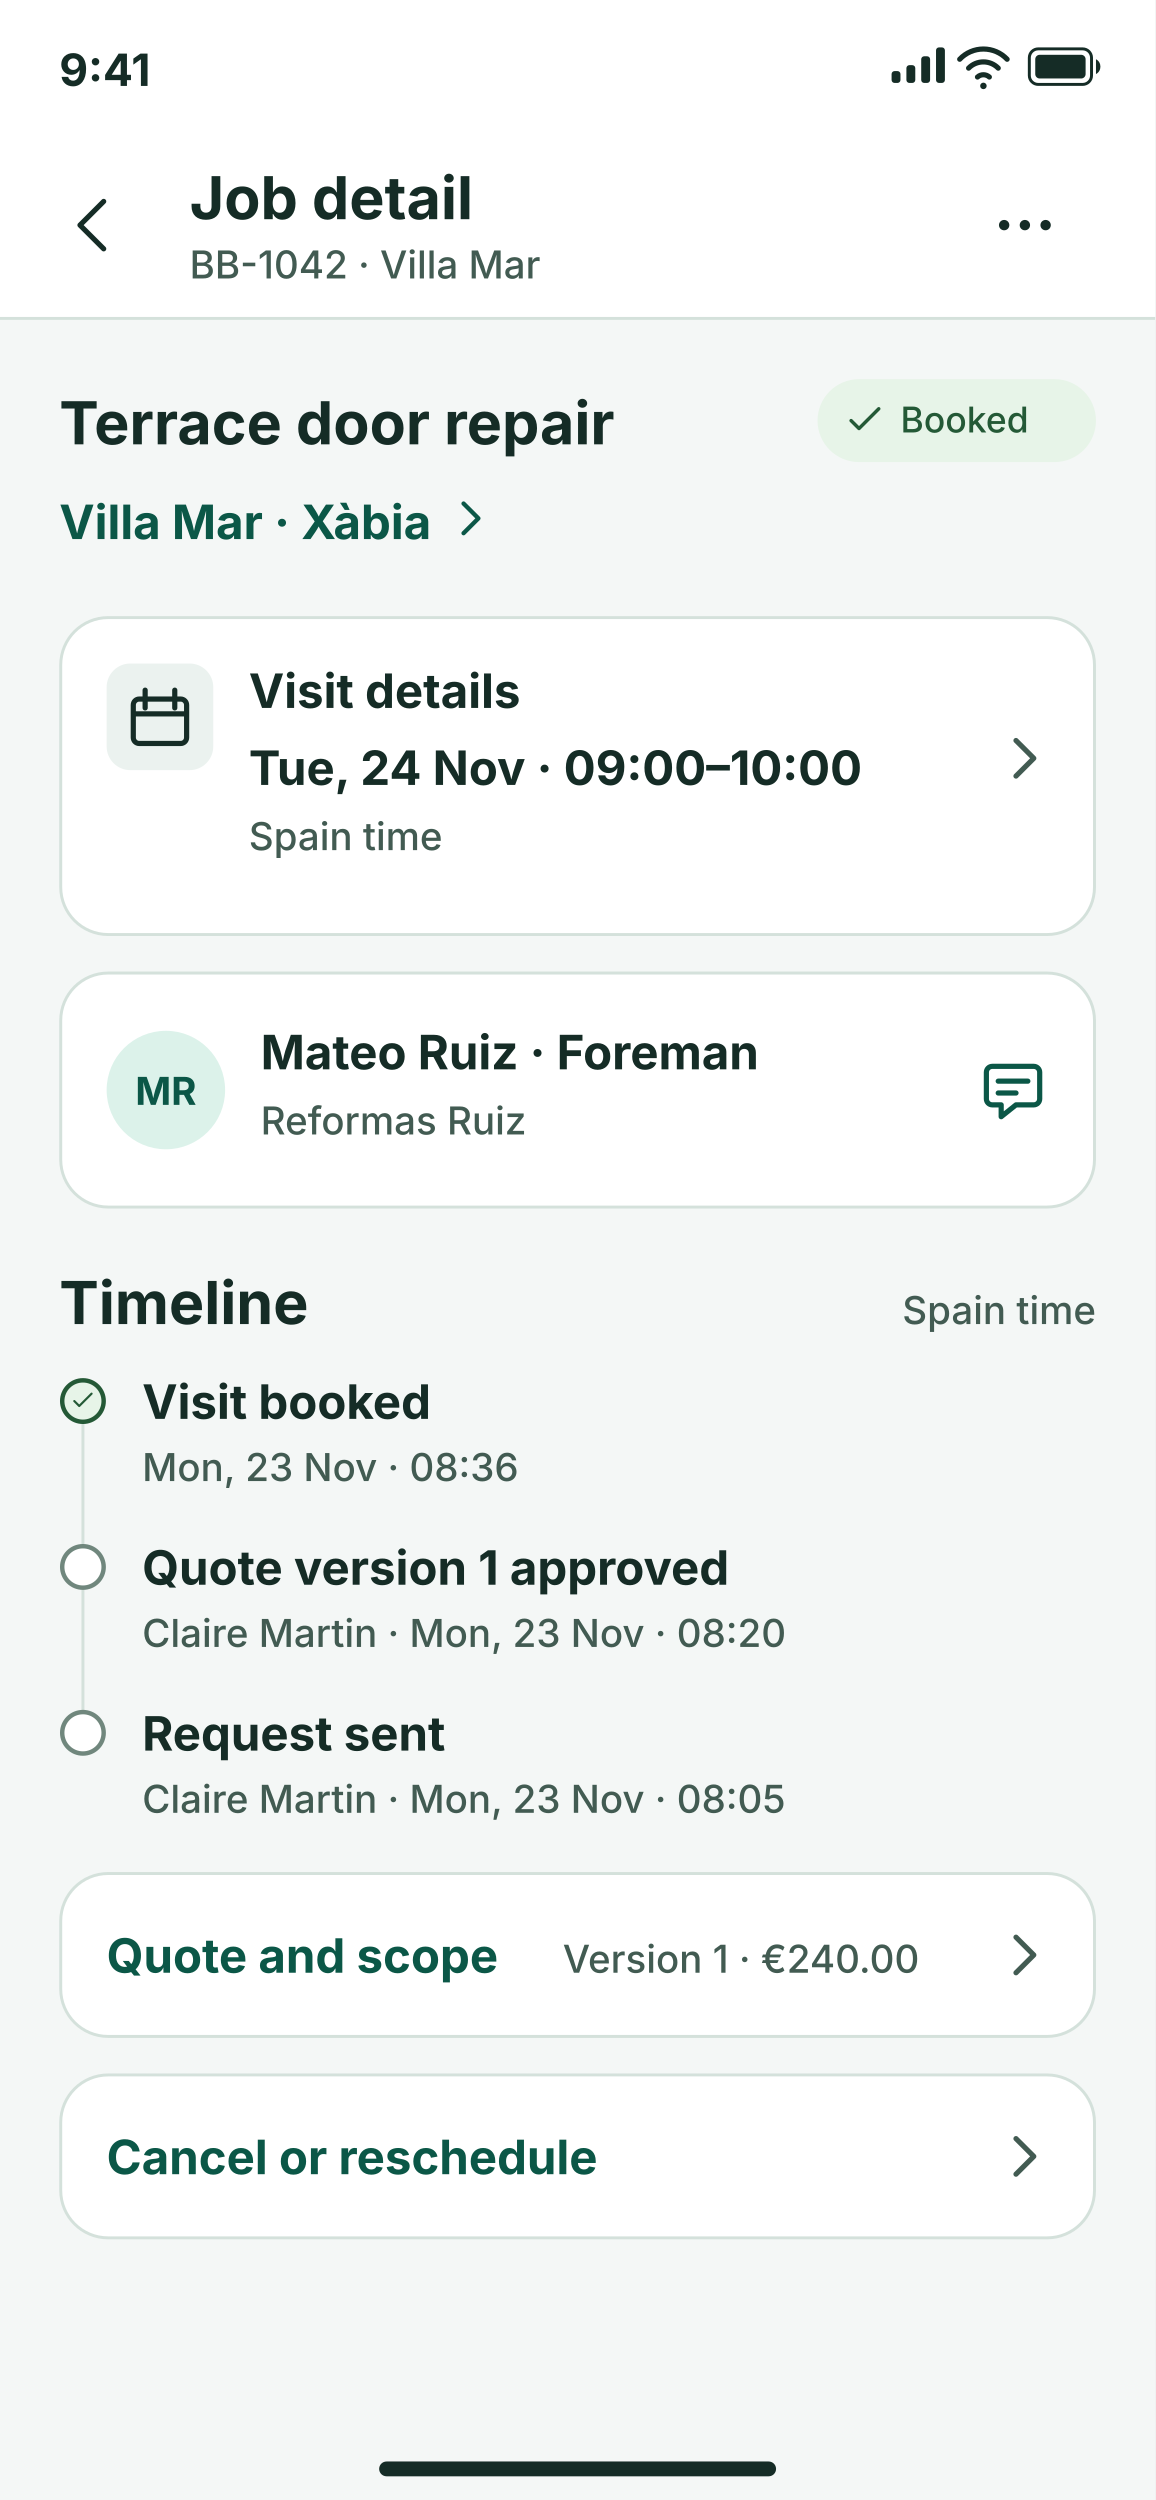
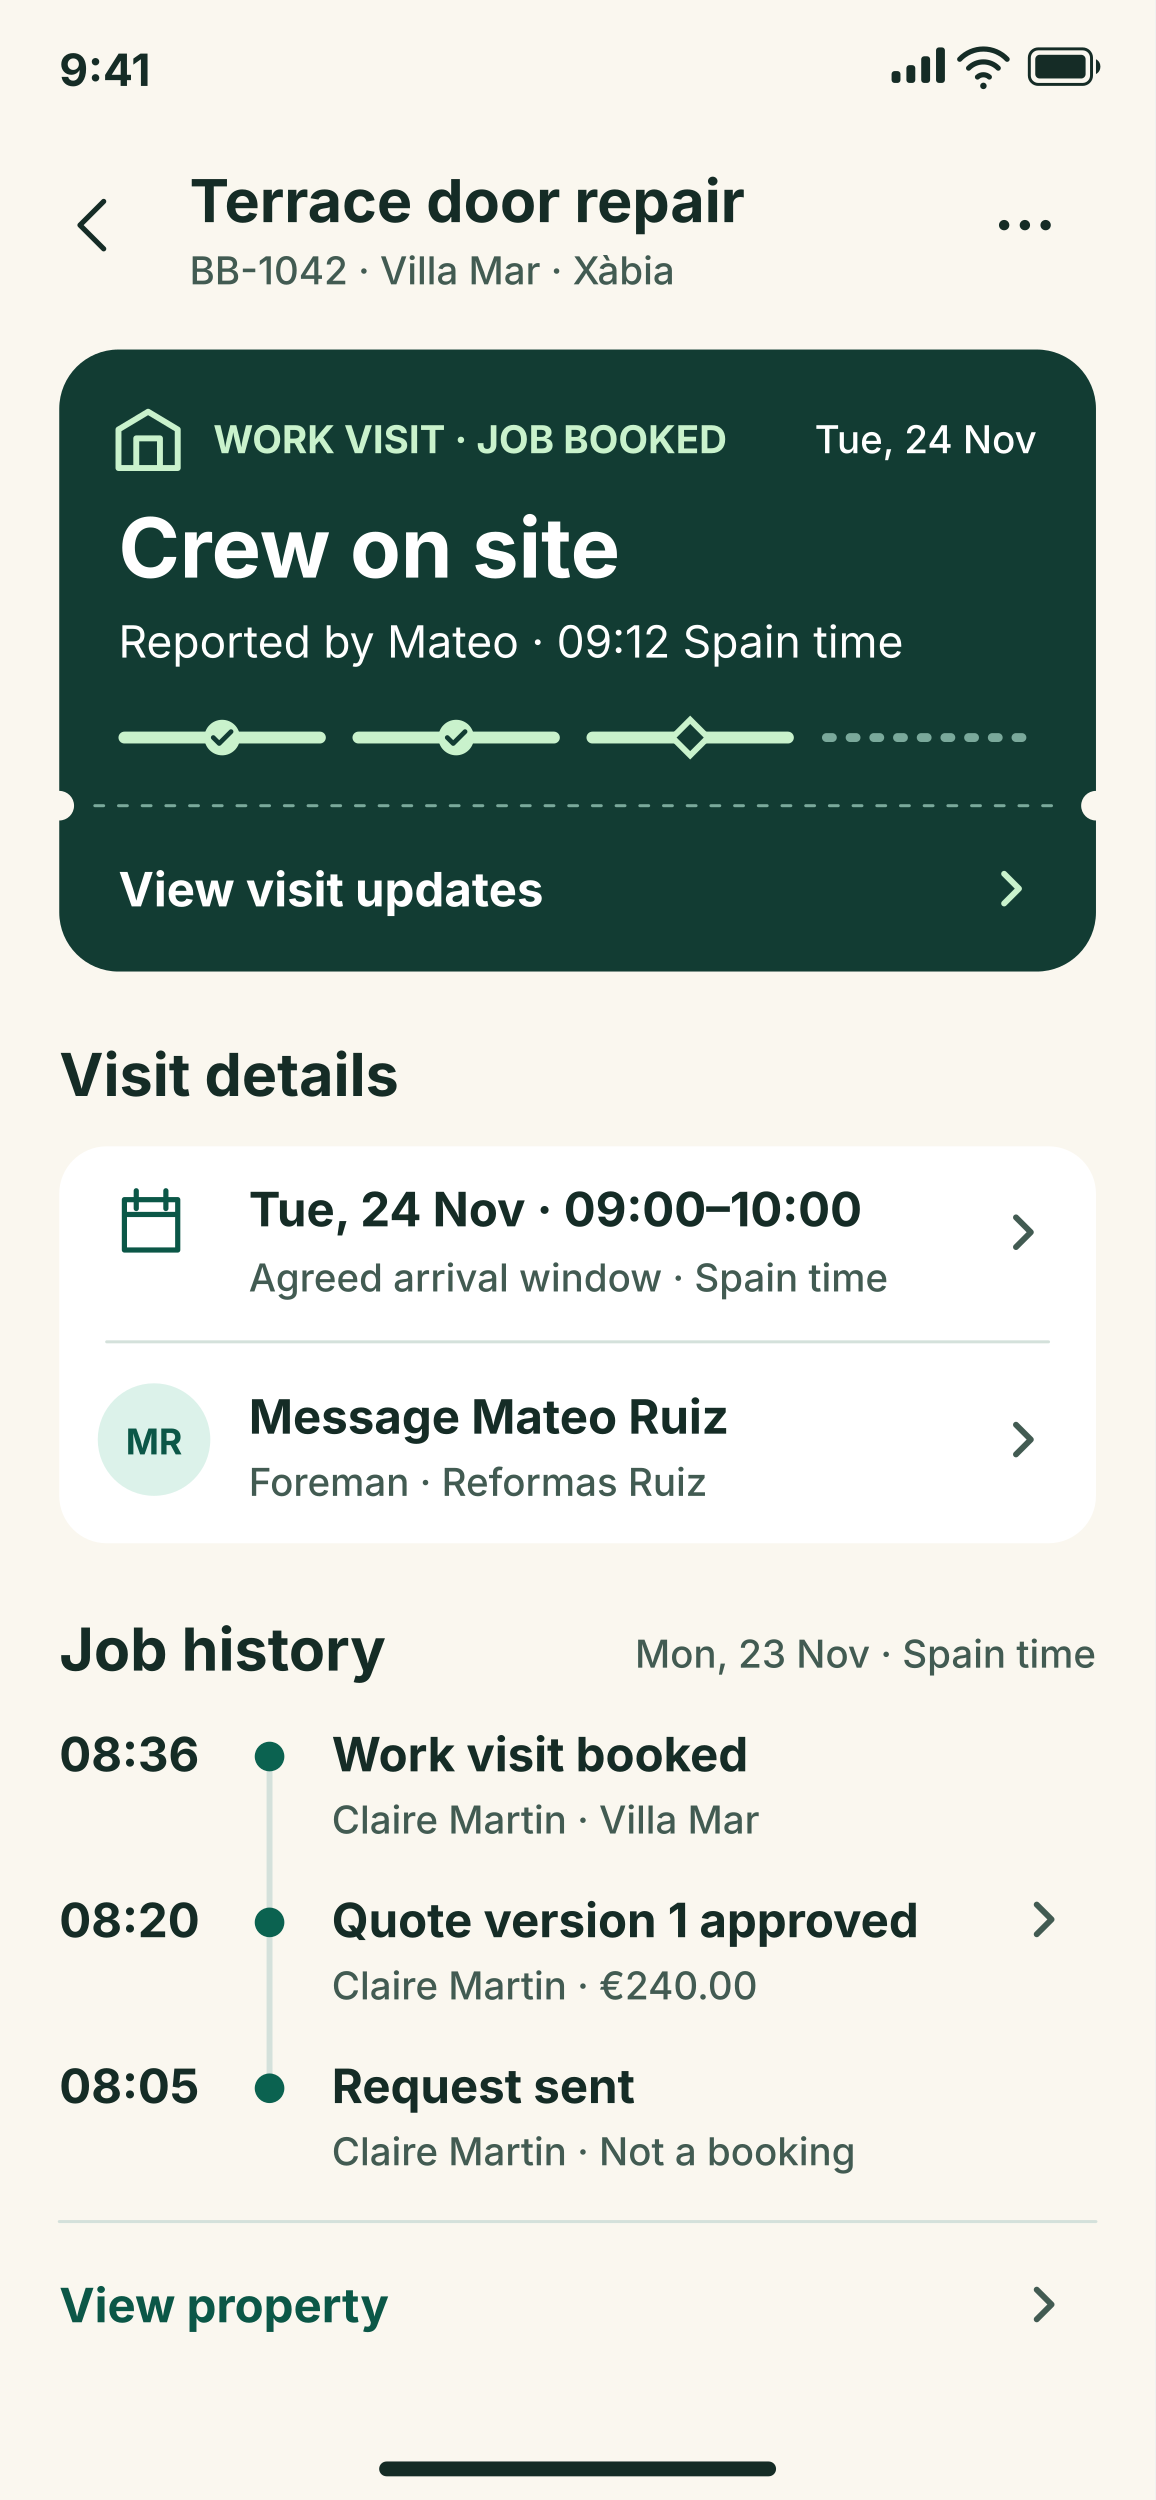
<svg xmlns="http://www.w3.org/2000/svg" width="390" height="844" viewBox="0 0 390 844" role="img" aria-labelledby="screen-title screen-desc" font-family="system-ui, -apple-system, BlinkMacSystemFont, 'Segoe UI', sans-serif">
-   <rect x="0" y="0" width="390" height="844" fill="#F4F7F6" />
-   <rect x="0" y="0" width="390" height="108" fill="#FFFFFF" />
+   <rect x="0" y="0" width="390" height="844" rx="0" fill="#FAF7EF" />
  <g id="status-bar" aria-hidden="true" fill="#152C26">
    <text x="20" y="29" font-size="15" font-weight="700">9:41</text>
    <rect x="301" y="24" width="3" height="4" rx="1" />
    <rect x="306" y="22" width="3" height="6" rx="1" />
    <rect x="311" y="19" width="3" height="9" rx="1" />
    <rect x="316" y="16" width="3" height="12" rx="1" />
    <path d="M324 20a11 11 0 0 1 16 0m-13 3a7 7 0 0 1 10 0m-7 3a3 3 0 0 1 4 0" fill="none" stroke="#152C26" stroke-width="1.75" stroke-linecap="round" />
    <circle cx="332" cy="29" r="1.1" />
    <rect x="347.5" y="16.5" width="21" height="12" rx="3" fill="none" stroke="#152C26" />
    <rect x="349.5" y="18.5" width="17" height="8" rx="1.5" />
    <path d="M370 20v5c2-1 2-4 0-5z" />
  </g>
  <g id="header">
    <g aria-hidden="true" transform="translate(20 64)">
      <path d="m15 4-8 8 8 8" fill="none" stroke="#152C26" stroke-width="1.75" stroke-linecap="round" stroke-linejoin="round" />
    </g>
-     <text x="64" y="74" fill="#152C26" font-size="20" font-weight="650">Job detail</text>
-     <text x="64" y="94" fill="#425B52" font-size="13" font-weight="450">BB-1042 · Villa Mar</text>
-     <path d="M0 107.5H390" stroke="#D4E1DB" />
+     <text x="64" y="75" font-size="20" font-weight="650" fill="#152C26">Terrace door repair</text>
+     <text x="64" y="96" font-size="13" font-weight="450" fill="#425B52">BB-1042 · Villa Mar · Xàbia</text>
    <g aria-hidden="true" transform="translate(334 64)">
      <circle cx="5" cy="12" r="1.75" fill="#152C26" />
      <circle cx="12" cy="12" r="1.75" fill="#152C26" />
      <circle cx="19" cy="12" r="1.75" fill="#152C26" />
    </g>
  </g>
  <g id="content">
-     <text x="20" y="150" fill="#152C26" font-size="20" font-weight="650">Terrace door repair</text>
-     <rect x="276" y="128" width="94" height="28" rx="14" fill="#E7F4E8" />
-     <g aria-hidden="true" transform="translate(284 134) scale(0.6666667)">
-       <path d="m5 12 4 4 10-10" fill="none" stroke="#245936" stroke-width="1.75" stroke-linecap="round" stroke-linejoin="round" />
+     <g id="visit-ticket">
+       <rect x="20" y="118" width="350" height="210" rx="20" fill="#123C33" />
+       <path d="M40 145l10-6 10 6v13h-20z m6 13v-10h8v10" fill="none" stroke="#C9F2CC" stroke-width="2" stroke-linecap="round" stroke-linejoin="round" />
+       <text x="72" y="153" font-size="13" font-weight="650" fill="#C9F2CC">WORK VISIT · JOB BOOKED</text>
+       <text x="350" y="153" font-size="13" font-weight="550" fill="#FFFFFF" text-anchor="end">Tue, 24 Nov</text>
+       <text x="40" y="195" font-size="28" font-weight="700" fill="#FFFFFF">Crew on site</text>
+       <text x="40" y="222" font-size="15" font-weight="400" fill="#FFFFFF">Reported by Mateo · 09:12 Spain time</text>
+       <path d="M42 249h66" fill="none" stroke="#C9F2CC" stroke-width="4" stroke-linecap="round" stroke-linejoin="round" />
+       <circle cx="75" cy="249" r="6" fill="#C9F2CC" />
+       <path d="m72 249 2 2 4-4" fill="none" stroke="#123C33" stroke-width="1.6" stroke-linecap="round" stroke-linejoin="round" />
+       <path d="M121 249h66" fill="none" stroke="#C9F2CC" stroke-width="4" stroke-linecap="round" stroke-linejoin="round" />
+       <circle cx="154" cy="249" r="6" fill="#C9F2CC" />
+       <path d="m151 249 2 2 4-4" fill="none" stroke="#123C33" stroke-width="1.6" stroke-linecap="round" stroke-linejoin="round" />
+       <path d="M200 249h66" fill="none" stroke="#C9F2CC" stroke-width="4" stroke-linecap="round" stroke-linejoin="round" />
+       <path d="m227 249 6-6 6 6-6 6z" fill="#123C33" stroke="#C9F2CC" stroke-width="2" />
+       <path d="M279 249h66" fill="none" stroke="#7AA99B" stroke-width="3" stroke-linecap="round" stroke-linejoin="round" stroke-dasharray="2 6" />
+       <path d="M32 272h326" fill="none" stroke="#7AA99B" stroke-width="1" stroke-linecap="round" stroke-linejoin="round" stroke-dasharray="3 5" />
+       <circle cx="20" cy="272" r="5" fill="#FAF7EF" />
+       <circle cx="370" cy="272" r="5" fill="#FAF7EF" />
+       <text x="40" y="306" font-size="16" font-weight="650" fill="#FFFFFF">View visit updates</text>
+       <path d="m339 295 5 5-5 5" fill="none" stroke="#C9F2CC" stroke-width="2" stroke-linecap="round" stroke-linejoin="round" />
    </g>
-     <text x="304" y="146" fill="#245936" font-size="12" font-weight="550">Booked</text>
-     <text x="20" y="182" fill="#0B5747" font-size="16" font-weight="650">Villa Mar · Xàbia</text>
-     <g aria-hidden="true" transform="translate(149 165) scale(0.8333333)">
-       <path d="m9 6 6 6-6 6" fill="none" stroke="#0B5747" stroke-width="1.75" stroke-linecap="round" stroke-linejoin="round" />
-     </g>
-     <rect x="20.5" y="208.5" width="349" height="107" rx="16" fill="#FFFFFF" stroke="#D4E1DB" />
-     <rect x="36" y="224" width="36" height="36" rx="8" fill="#EBF2EF" />
-     <g aria-hidden="true" transform="translate(42 230)">
-       <path d="M5 6h14a2 2 0 0 1 2 2v11a2 2 0 0 1-2 2H5a2 2 0 0 1-2-2V8a2 2 0 0 1 2-2zm2-3v6m10-6v6M3 11h18" fill="none" stroke="#152C26" stroke-width="1.75" stroke-linecap="round" stroke-linejoin="round" />
-     </g>
-     <text x="84" y="239" fill="#152C26" font-size="16" font-weight="650">Visit details</text>
-     <text x="84" y="265" fill="#152C26" font-size="16" font-weight="650">Tue, 24 Nov · 09:00–10:00</text>
-     <text x="84" y="287" fill="#425B52" font-size="13" font-weight="450">Spain time</text>
-     <g aria-hidden="true" transform="translate(334 244)">
-       <path d="m9 6 6 6-6 6" fill="none" stroke="#425B52" stroke-width="1.75" stroke-linecap="round" stroke-linejoin="round" />
-     </g>
-     <rect x="20.5" y="328.5" width="349" height="79" rx="16" fill="#FFFFFF" stroke="#D4E1DB" />
-     <circle cx="56" cy="368" r="20" fill="#DCF2EA" />
-     <text x="56" y="373" fill="#0B5747" font-size="13" font-weight="650" text-anchor="middle">MR</text>
-     <text x="88" y="361" fill="#152C26" font-size="16" font-weight="650">Mateo Ruiz · Foreman</text>
-     <text x="88" y="383" fill="#425B52" font-size="13" font-weight="450">Reformas Ruiz</text>
-     <g aria-hidden="true" transform="translate(330 356)">
-       <path d="M5 4h14a2 2 0 0 1 2 2v9a2 2 0 0 1-2 2h-6l-5 4v-4H5a2 2 0 0 1-2-2V6a2 2 0 0 1 2-2zm2 5h10M7 13h6" fill="none" stroke="#0B5747" stroke-width="1.75" stroke-linecap="round" stroke-linejoin="round" />
-     </g>
-     <text x="20" y="447" fill="#152C26" font-size="20" font-weight="650">Timeline</text>
-     <text x="370" y="447" fill="#425B52" font-size="13" font-weight="450" text-anchor="end">Spain time</text>
-     <path d="M28 478v109" stroke="#D4E1DB" />
-     <circle cx="28" cy="473" r="7" fill="#E7F4E8" stroke="#245936" stroke-width="1.5" />
-     <g aria-hidden="true" transform="translate(23 468) scale(0.4166667)">
-       <path d="m5 12 4 4 10-10" fill="none" stroke="#245936" stroke-width="1.75" stroke-linecap="round" stroke-linejoin="round" />
-     </g>
-     <text x="48" y="479" fill="#152C26" font-size="16" font-weight="650">Visit booked</text>
-     <text x="48" y="500" fill="#425B52" font-size="13" font-weight="450">Mon, 23 Nov · 08:36</text>
-     <circle cx="28" cy="529" r="7" fill="#FFFFFF" stroke="#70877D" stroke-width="1.5" />
-     <text x="48" y="535" fill="#152C26" font-size="16" font-weight="650">Quote version 1 approved</text>
-     <text x="48" y="556" fill="#425B52" font-size="13" font-weight="450">Claire Martin · Mon, 23 Nov · 08:20</text>
-     <circle cx="28" cy="585" r="7" fill="#FFFFFF" stroke="#70877D" stroke-width="1.5" />
-     <text x="48" y="591" fill="#152C26" font-size="16" font-weight="650">Request sent</text>
-     <text x="48" y="612" fill="#425B52" font-size="13" font-weight="450">Claire Martin · Mon, 23 Nov · 08:05</text>
-     <rect x="20.5" y="632.5" width="349" height="55" rx="16" fill="#FFFFFF" stroke="#D4E1DB" />
-     <text x="36" y="666" fill="#0B5747" font-size="16" font-weight="650">Quote and scope</text>
-     <text x="190" y="666" fill="#425B52" font-size="13" font-weight="450">Version 1 · €240.00</text>
-     <g aria-hidden="true" transform="translate(334 648)">
-       <path d="m9 6 6 6-6 6" fill="none" stroke="#425B52" stroke-width="1.75" stroke-linecap="round" stroke-linejoin="round" />
-     </g>
-     <rect x="20.5" y="700.5" width="349" height="55" rx="16" fill="#FFFFFF" stroke="#D4E1DB" />
-     <text x="36" y="734" fill="#0B5747" font-size="16" font-weight="650">Cancel or reschedule</text>
-     <g aria-hidden="true" transform="translate(334 716)">
-       <path d="m9 6 6 6-6 6" fill="none" stroke="#425B52" stroke-width="1.75" stroke-linecap="round" stroke-linejoin="round" />
-     </g>
+     <text x="20" y="370" font-size="20" font-weight="650" fill="#152C26">Visit details</text>
+     <rect x="20" y="387" width="350" height="134" rx="16" fill="#FFFFFF" />
+     <path d="M42 405h18v17h-18z m0 5h18 m-14-8v6m10-6v6" fill="none" stroke="#0B5747" stroke-width="1.75" stroke-linecap="round" stroke-linejoin="round" />
+     <text x="84" y="414" font-size="16" font-weight="650" fill="#152C26">Tue, 24 Nov · 09:00–10:00</text>
+     <text x="84" y="436" font-size="13" font-weight="450" fill="#425B52">Agreed arrival window · Spain time</text>
+     <path d="m343 411 5 5-5 5" fill="none" stroke="#425B52" stroke-width="2" stroke-linecap="round" stroke-linejoin="round" />
+     <path d="M36 453h318" fill="none" stroke="#D4E1DB" stroke-width="1" stroke-linecap="round" stroke-linejoin="round" />
+     <circle cx="52" cy="486" r="19" fill="#DCF2EA" />
+     <text x="52" y="491" font-size="12" font-weight="700" fill="#0B5747" text-anchor="middle">MR</text>
+     <text x="84" y="484" font-size="16" font-weight="650" fill="#152C26">Message Mateo Ruiz</text>
+     <text x="84" y="505" font-size="13" font-weight="450" fill="#425B52">Foreman · Reformas Ruiz</text>
+     <path d="m343 481 5 5-5 5" fill="none" stroke="#425B52" stroke-width="2" stroke-linecap="round" stroke-linejoin="round" />
+     <text x="20" y="564" font-size="20" font-weight="650" fill="#152C26">Job history</text>
+     <text x="370" y="563" font-size="13" font-weight="450" fill="#425B52" text-anchor="end">Mon, 23 Nov · Spain time</text>
+     <path d="M91 591v111" fill="none" stroke="#D4E1DB" stroke-width="2" stroke-linecap="round" stroke-linejoin="round" />
+     <text x="20" y="598" font-size="16" font-weight="650" fill="#152C26">08:36</text>
+     <circle cx="91" cy="593" r="5" fill="#0B6250" />
+     <text x="112" y="598" font-size="16" font-weight="650" fill="#152C26">Work visit booked</text>
+     <text x="112" y="619" font-size="13" font-weight="450" fill="#425B52">Claire Martin · Villa Mar</text>
+     <text x="20" y="654" font-size="16" font-weight="650" fill="#152C26">08:20</text>
+     <circle cx="91" cy="649" r="5" fill="#0B6250" />
+     <text x="112" y="654" font-size="16" font-weight="650" fill="#152C26">Quote version 1 approved</text>
+     <path d="m350 643 5 5-5 5" fill="none" stroke="#425B52" stroke-width="2" stroke-linecap="round" stroke-linejoin="round" />
+     <text x="112" y="675" font-size="13" font-weight="450" fill="#425B52">Claire Martin · €240.00</text>
+     <text x="20" y="710" font-size="16" font-weight="650" fill="#152C26">08:05</text>
+     <circle cx="91" cy="705" r="5" fill="#0B6250" />
+     <text x="112" y="710" font-size="16" font-weight="650" fill="#152C26">Request sent</text>
+     <text x="112" y="731" font-size="13" font-weight="450" fill="#425B52">Claire Martin · Not a booking</text>
+     <path d="M20 750h350" fill="none" stroke="#D4E1DB" stroke-width="1" stroke-linecap="round" stroke-linejoin="round" />
+     <text x="20" y="784" font-size="16" font-weight="650" fill="#0B5747">View property</text>
+     <path d="m350 773 5 5-5 5" fill="none" stroke="#425B52" stroke-width="2" stroke-linecap="round" stroke-linejoin="round" />
  </g>
  <rect id="home-indicator" x="128" y="831" width="134" height="5" rx="2.5" fill="#152C26" aria-hidden="true" />
</svg>
